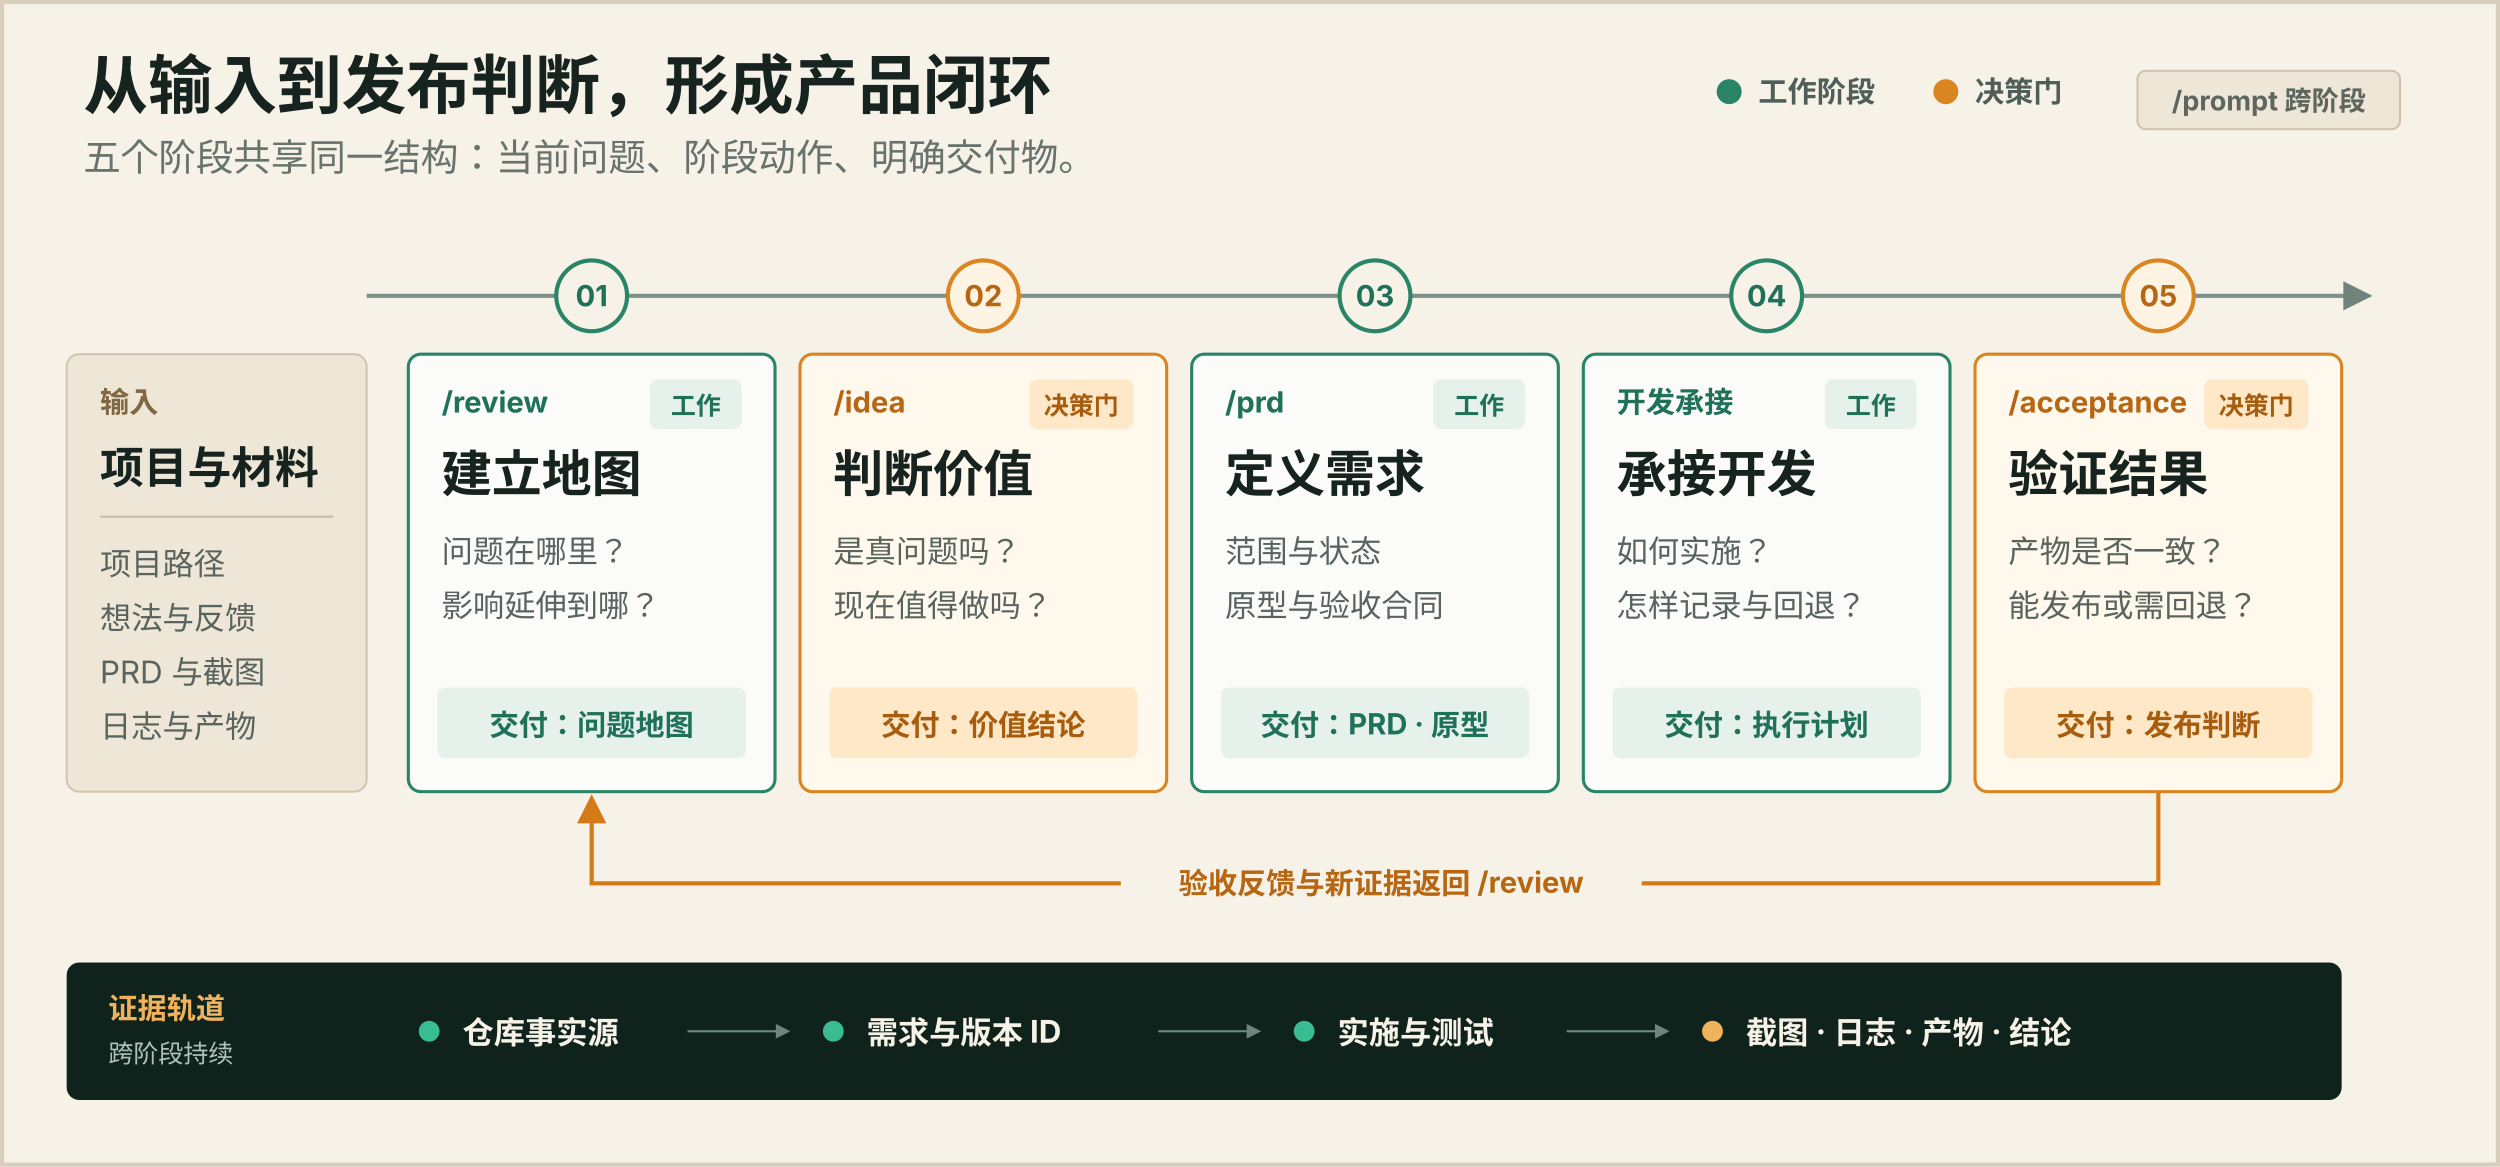
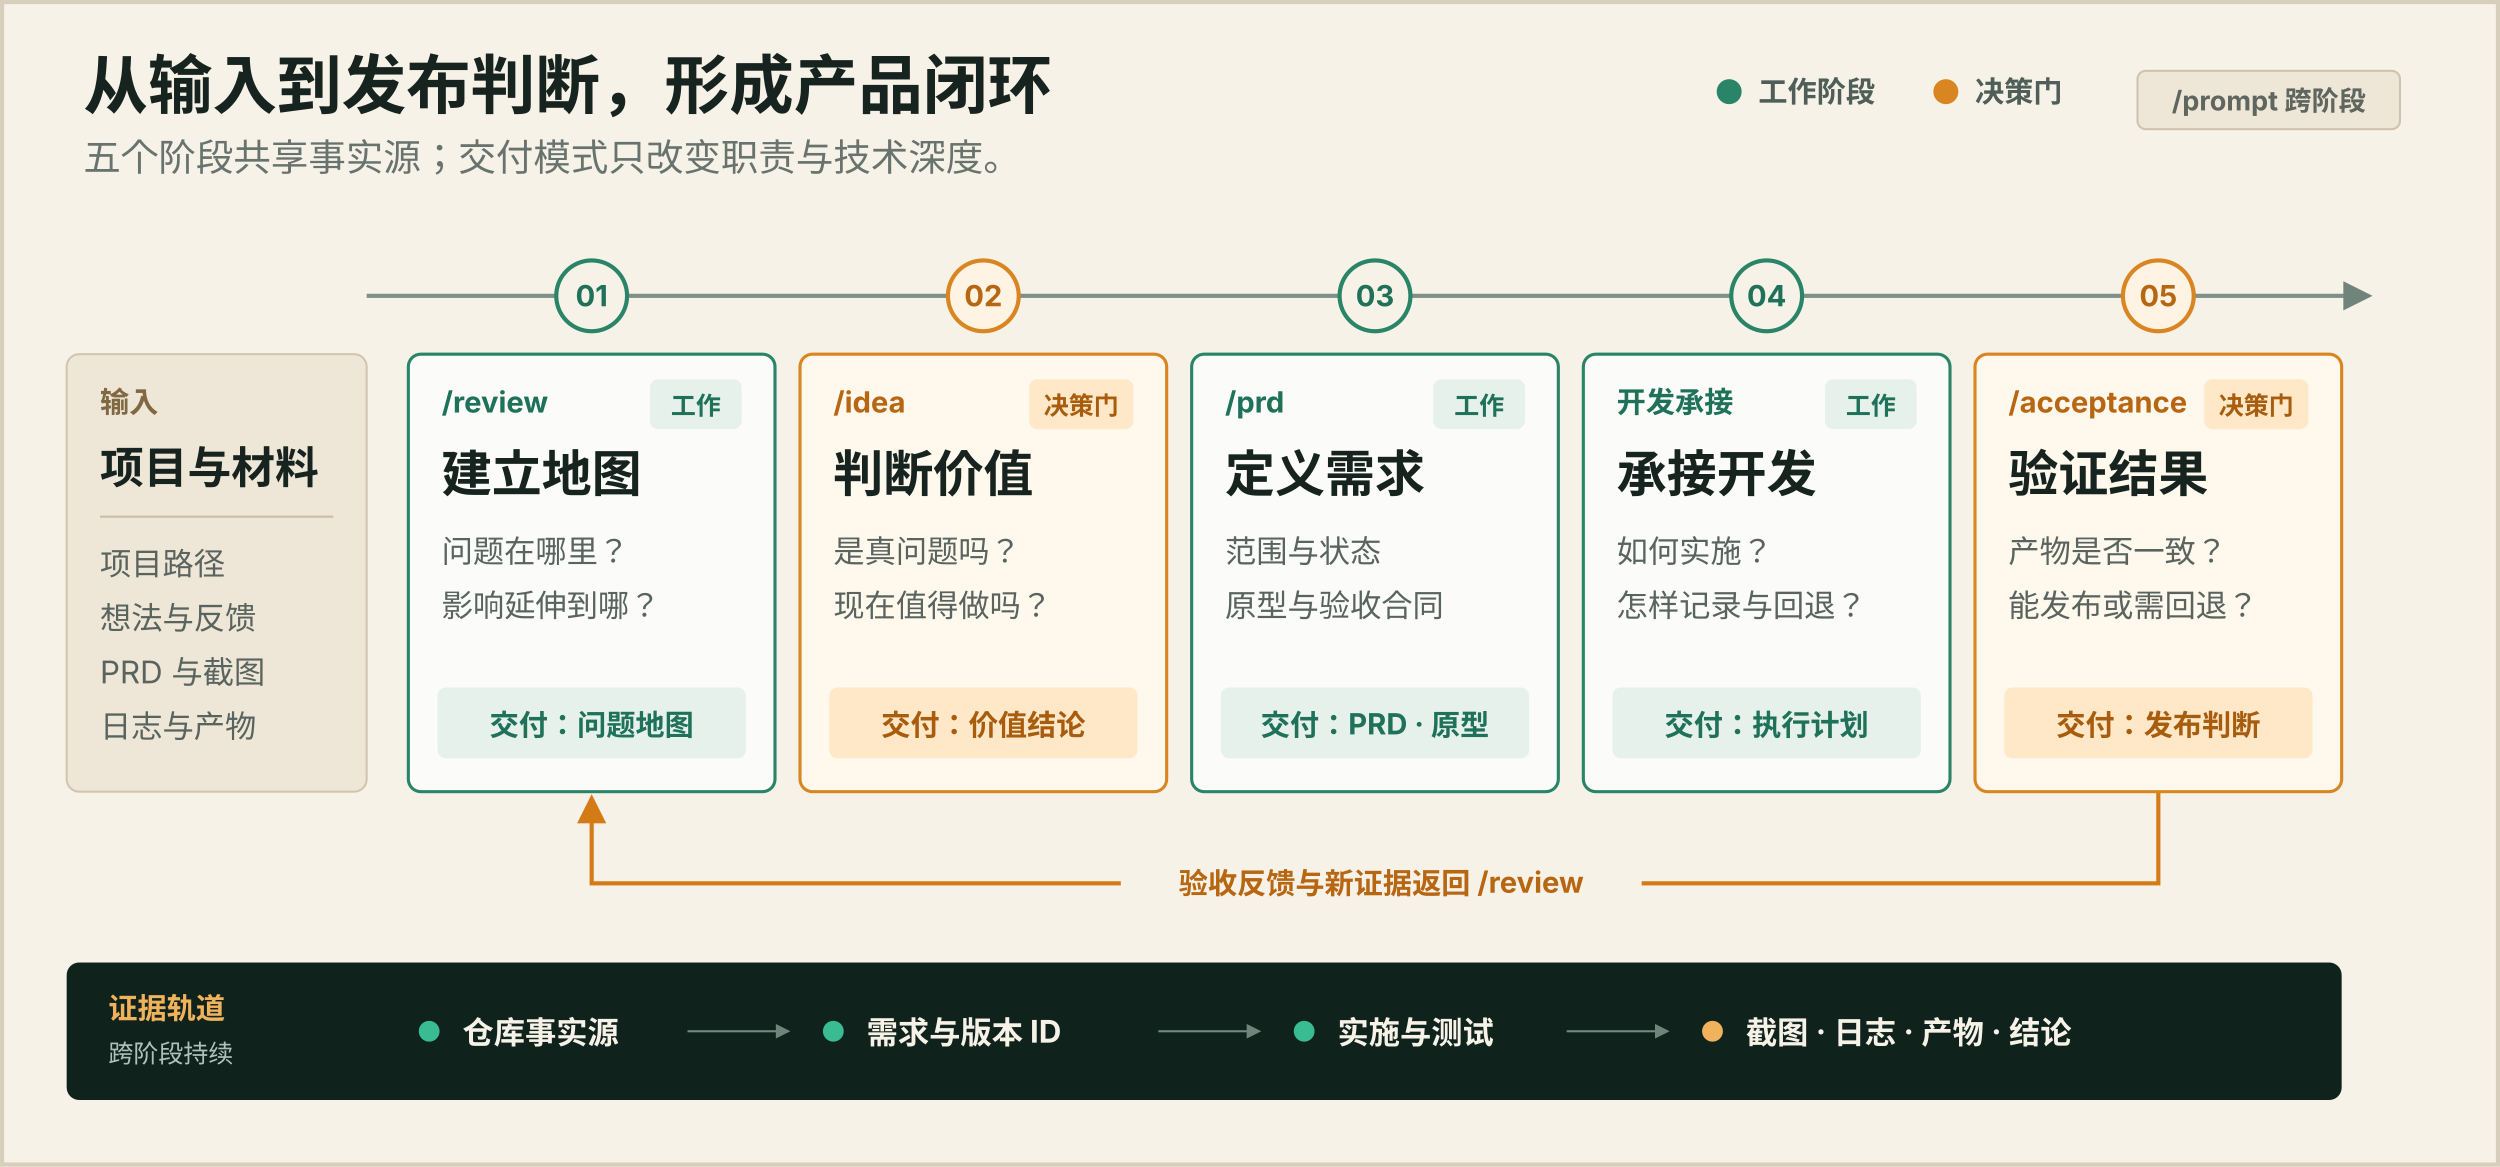
<svg xmlns="http://www.w3.org/2000/svg" width="1200" height="560" viewBox="0 0 1200 560" role="img" aria-labelledby="title desc">
  <defs>
    <marker id="arrow" viewBox="0 0 10 10" refX="8" refY="5" markerWidth="7" markerHeight="7" orient="auto-start-reverse">
      <path d="M0 0 L10 5 L0 10 Z" fill="#70847C" />
    </marker>
    <marker id="arrow-gate" viewBox="0 0 10 10" refX="8" refY="5" markerWidth="7" markerHeight="7" orient="auto-start-reverse">
      <path d="M0 0 L10 5 L0 10 Z" fill="#D47B18" />
    </marker>
  </defs>
  <rect width="1200" height="560" fill="#F7F2E8" />
  <rect x="1" y="1" width="1198" height="558" fill="none" stroke="#D8CEBC" stroke-width="2" />
  <g font-family="-apple-system, BlinkMacSystemFont, 'Segoe UI', 'PingFang SC', 'Microsoft YaHei', sans-serif">
    <text x="40" y="52" fill="#17231F" font-size="31" font-weight="750">从输入到发布判断，形成产品闭环</text>
-     <text x="40" y="82" fill="#68736E" font-size="18">五个阶段共享同一结构：当前问题、阶段动作、明确交付物。</text>
+     <text x="40" y="82" fill="#68736E" font-size="18">五个阶段共享事实源；交付模式只改变职责与技术深度。</text>
    <g transform="translate(822 34)">
      <circle cx="8" cy="10" r="6" fill="#2A8468" />
      <text x="22" y="15" fill="#4F5E58" font-size="14" font-weight="650">工作阶段</text>
      <circle cx="112" cy="10" r="6" fill="#D98522" />
      <text x="126" y="15" fill="#4F5E58" font-size="14" font-weight="650">决策门</text>
      <rect x="204" y="0" width="126" height="28" rx="4" fill="#EEE6D7" stroke="#CFC3AF" />
      <text x="267" y="19" text-anchor="middle" fill="#5F665F" font-size="13" font-weight="700">/prompt 跨阶段</text>
    </g>
    <path d="M176 142 H1136" fill="none" stroke="#7E9189" stroke-width="2" marker-end="url(#arrow)" />
    <path d="M1036 380 V424 H284 V384" fill="none" stroke="#D47B18" stroke-width="2" marker-end="url(#arrow-gate)" />
    <rect x="538" y="408" width="250" height="30" fill="#F7F2E8" />
    <text x="663" y="429" text-anchor="middle" fill="#B76612" font-size="14" font-weight="700">验收反馈与新证据返回 /review</text>
    <g id="source-input" data-stage-card="source" transform="translate(32 170)">
      <rect class="stage-frame" width="144" height="210" rx="6" fill="#EEE6D7" stroke="#D2C5AF" />
      <text x="16" y="28" fill="#806842" font-size="14" font-weight="700">输入</text>
      <text x="16" y="62" fill="#17231F" font-size="21" font-weight="750">项目与材料</text>
      <line x1="16" y1="78" x2="128" y2="78" stroke="#CBBDA6" />
      <text x="16" y="106" fill="#59645F" font-size="15">项目路径</text>
      <text x="16" y="132" fill="#59645F" font-size="15">想法与反馈</text>
      <text x="16" y="158" fill="#59645F" font-size="15">PRD 与截图</text>
      <text x="16" y="184" fill="#59645F" font-size="15">日志与产物</text>
    </g>
    <g text-anchor="middle" font-size="14" font-weight="750">
      <circle cx="284" cy="142" r="17" fill="#F7F2E8" stroke="#2A8468" stroke-width="2" />
      <text x="284" y="147" fill="#1F7159">01</text>
      <circle cx="472" cy="142" r="17" fill="#FFF3E4" stroke="#D98522" stroke-width="2" />
      <text x="472" y="147" fill="#B76612">02</text>
      <circle cx="660" cy="142" r="17" fill="#F7F2E8" stroke="#2A8468" stroke-width="2" />
      <text x="660" y="147" fill="#1F7159">03</text>
      <circle cx="848" cy="142" r="17" fill="#F7F2E8" stroke="#2A8468" stroke-width="2" />
      <text x="848" y="147" fill="#1F7159">04</text>
      <circle cx="1036" cy="142" r="17" fill="#FFF3E4" stroke="#D98522" stroke-width="2" />
      <text x="1036" y="147" fill="#B76612">05</text>
    </g>
    <g id="stage-review" data-stage-card="work" transform="translate(196 170)">
      <rect class="stage-frame" width="176" height="210" rx="6" fill="#FBFCF9" stroke="#2A8468" stroke-width="1.5" />
      <text x="16" y="28" fill="#1F7159" font-size="14" font-weight="700">/review</text>
      <rect x="116" y="12" width="44" height="24" rx="4" fill="#E6F1EC" />
      <text x="138" y="29" text-anchor="middle" fill="#1F7159" font-size="12" font-weight="700">工作</text>
      <text x="16" y="66" fill="#17231F" font-size="24" font-weight="750">建立地图</text>
      <text x="16" y="100" fill="#59645F" font-size="15">问题在哪里？</text>
      <text x="16" y="126" fill="#59645F" font-size="15">影响延伸到哪？</text>
      <rect x="14" y="160" width="148" height="34" rx="4" fill="#E6F1EC" />
      <text x="88" y="183" text-anchor="middle" fill="#1F7159" font-size="14" font-weight="700">交付：问题地图</text>
    </g>
    <g id="stage-idea" data-stage-card="gate" transform="translate(384 170)">
      <rect class="stage-frame" width="176" height="210" rx="6" fill="#FFF8ED" stroke="#D98522" stroke-width="1.5" />
      <text x="16" y="28" fill="#B76612" font-size="14" font-weight="700">/idea</text>
      <rect x="110" y="12" width="50" height="24" rx="4" fill="#FFE8C8" />
      <text x="135" y="29" text-anchor="middle" fill="#A85D0E" font-size="12" font-weight="700">决策门</text>
      <text x="16" y="66" fill="#17231F" font-size="24" font-weight="750">判断价值</text>
      <text x="16" y="100" fill="#59645F" font-size="15">是真问题吗？</text>
      <text x="16" y="126" fill="#59645F" font-size="15">现在值得做吗？</text>
      <rect x="14" y="160" width="148" height="34" rx="4" fill="#FFE8C8" />
      <text x="88" y="183" text-anchor="middle" fill="#A85D0E" font-size="14" font-weight="700">交付：价值结论</text>
    </g>
    <g id="stage-prd" data-stage-card="work" transform="translate(572 170)">
      <rect class="stage-frame" width="176" height="210" rx="6" fill="#FBFCF9" stroke="#2A8468" stroke-width="1.5" />
      <text x="16" y="28" fill="#1F7159" font-size="14" font-weight="700">/prd</text>
      <rect x="116" y="12" width="44" height="24" rx="4" fill="#E6F1EC" />
      <text x="138" y="29" text-anchor="middle" fill="#1F7159" font-size="12" font-weight="700">工作</text>
      <text x="16" y="66" fill="#17231F" font-size="24" font-weight="750">定义需求</text>
      <text x="16" y="100" fill="#59645F" font-size="15">范围与状态</text>
      <text x="16" y="126" fill="#59645F" font-size="15">原型与验收合同</text>
      <rect x="14" y="160" width="148" height="34" rx="4" fill="#E6F1EC" />
      <text x="88" y="183" text-anchor="middle" fill="#1F7159" font-size="14" font-weight="700">交付：PRD · 原型</text>
    </g>
    <g id="stage-handoff" data-stage-card="work" transform="translate(760 170)">
      <rect class="stage-frame" width="176" height="210" rx="6" fill="#FBFCF9" stroke="#2A8468" stroke-width="1.5" />
      <text x="16" y="28" fill="#1F7159" font-size="14" font-weight="700">开发承接</text>
      <rect x="116" y="12" width="44" height="24" rx="4" fill="#E6F1EC" />
      <text x="138" y="29" text-anchor="middle" fill="#1F7159" font-size="12" font-weight="700">工作</text>
      <text x="16" y="66" fill="#17231F" font-size="24" font-weight="750">承接开发</text>
      <text x="16" y="100" fill="#59645F" font-size="15">如何实施？</text>
      <text x="16" y="126" fill="#59645F" font-size="15">怎样记录与回退？</text>
      <rect x="14" y="160" width="148" height="34" rx="4" fill="#E6F1EC" />
      <text x="88" y="183" text-anchor="middle" fill="#1F7159" font-size="14" font-weight="700">交付：执行计划</text>
    </g>
    <g id="stage-acceptance" data-stage-card="gate" transform="translate(948 170)">
      <rect class="stage-frame" width="176" height="210" rx="6" fill="#FFF8ED" stroke="#D98522" stroke-width="1.5" />
      <text x="16" y="28" fill="#B76612" font-size="14" font-weight="700">/acceptance</text>
      <rect x="110" y="12" width="50" height="24" rx="4" fill="#FFE8C8" />
      <text x="135" y="29" text-anchor="middle" fill="#A85D0E" font-size="12" font-weight="700">决策门</text>
      <text x="16" y="66" fill="#17231F" font-size="24" font-weight="750">验证结果</text>
      <text x="16" y="100" fill="#59645F" font-size="15">产物是否一致？</text>
      <text x="16" y="126" fill="#59645F" font-size="15">能发布或需回退？</text>
      <rect x="14" y="160" width="148" height="34" rx="4" fill="#FFE8C8" />
      <text x="88" y="183" text-anchor="middle" fill="#A85D0E" font-size="14" font-weight="700">交付：发布判断</text>
    </g>
    <g transform="translate(32 462)">
      <rect width="1092" height="66" rx="6" fill="#10221C" />
      <text x="20" y="27" fill="#F0B35B" font-size="14" font-weight="700">证据轨道</text>
      <text x="20" y="48" fill="#AFC2BA" font-size="12">跨阶段持续</text>
      <circle cx="174" cy="33" r="5" fill="#39BC91" />
      <text x="190" y="39" fill="#F7F2E8" font-size="15" font-weight="650">仓库事实源</text>
      <path d="M298 33 H346" stroke="#6E8B80" marker-end="url(#arrow)" />
      <circle cx="368" cy="33" r="5" fill="#39BC91" />
      <text x="384" y="39" fill="#F7F2E8" font-size="15" font-weight="650">需求与版本 ID</text>
      <path d="M524 33 H572" stroke="#6E8B80" marker-end="url(#arrow)" />
      <circle cx="594" cy="33" r="5" fill="#39BC91" />
      <text x="610" y="39" fill="#F7F2E8" font-size="15" font-weight="650">实施与测试</text>
      <path d="M720 33 H768" stroke="#6E8B80" marker-end="url(#arrow)" />
      <circle cx="790" cy="33" r="5" fill="#F0B35B" />
      <text x="806" y="39" fill="#F7F2E8" font-size="15" font-weight="650">截图 · 日志 · 产物 · 结论</text>
    </g>
  </g>
</svg>
